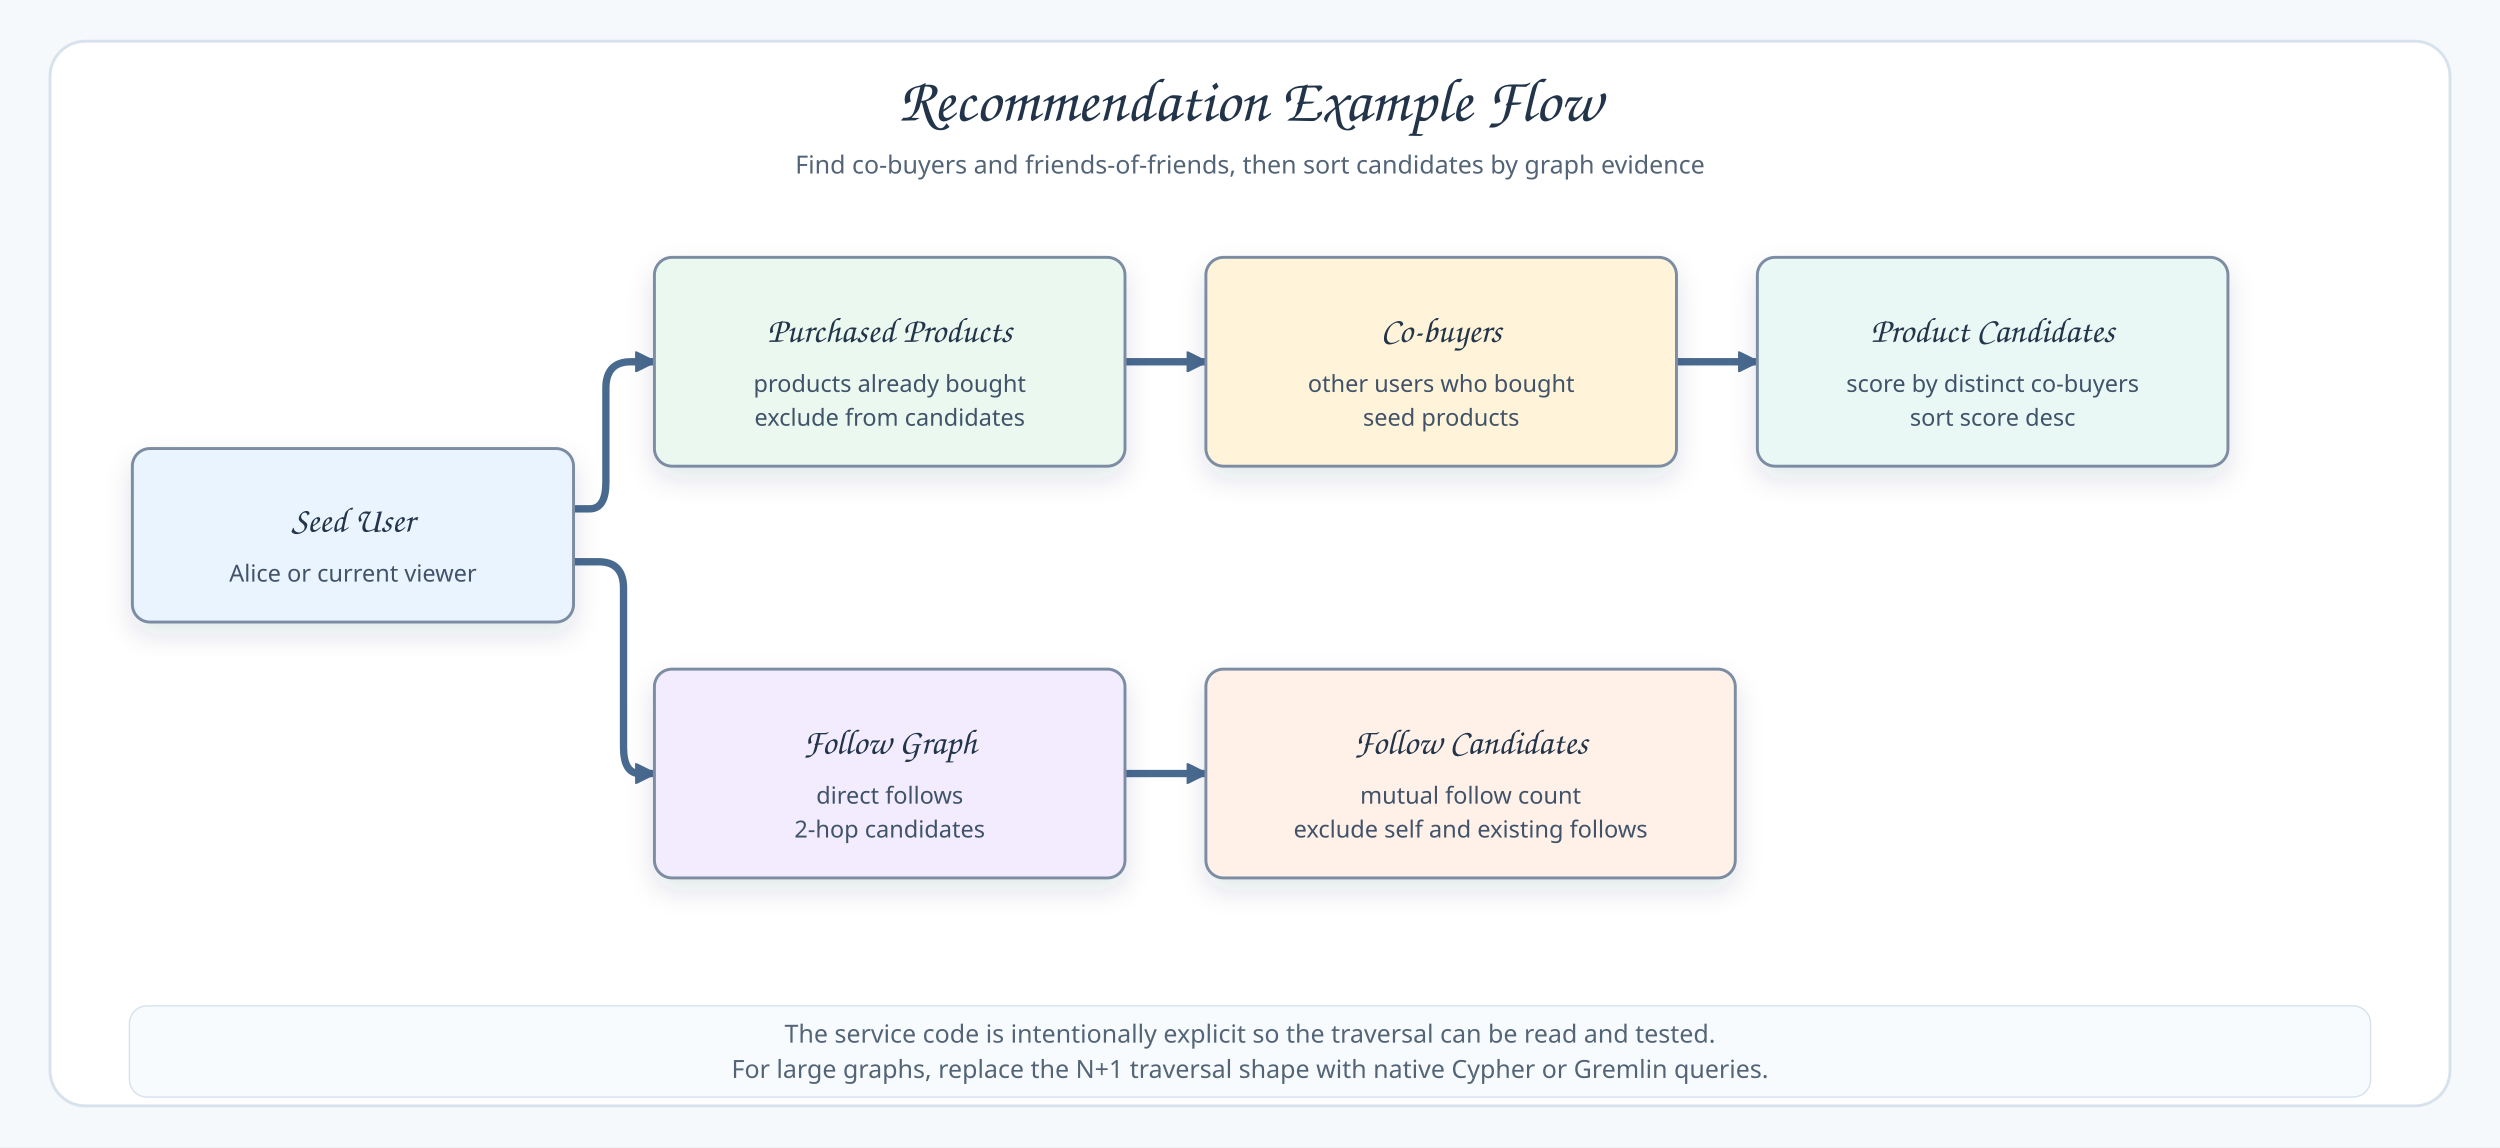
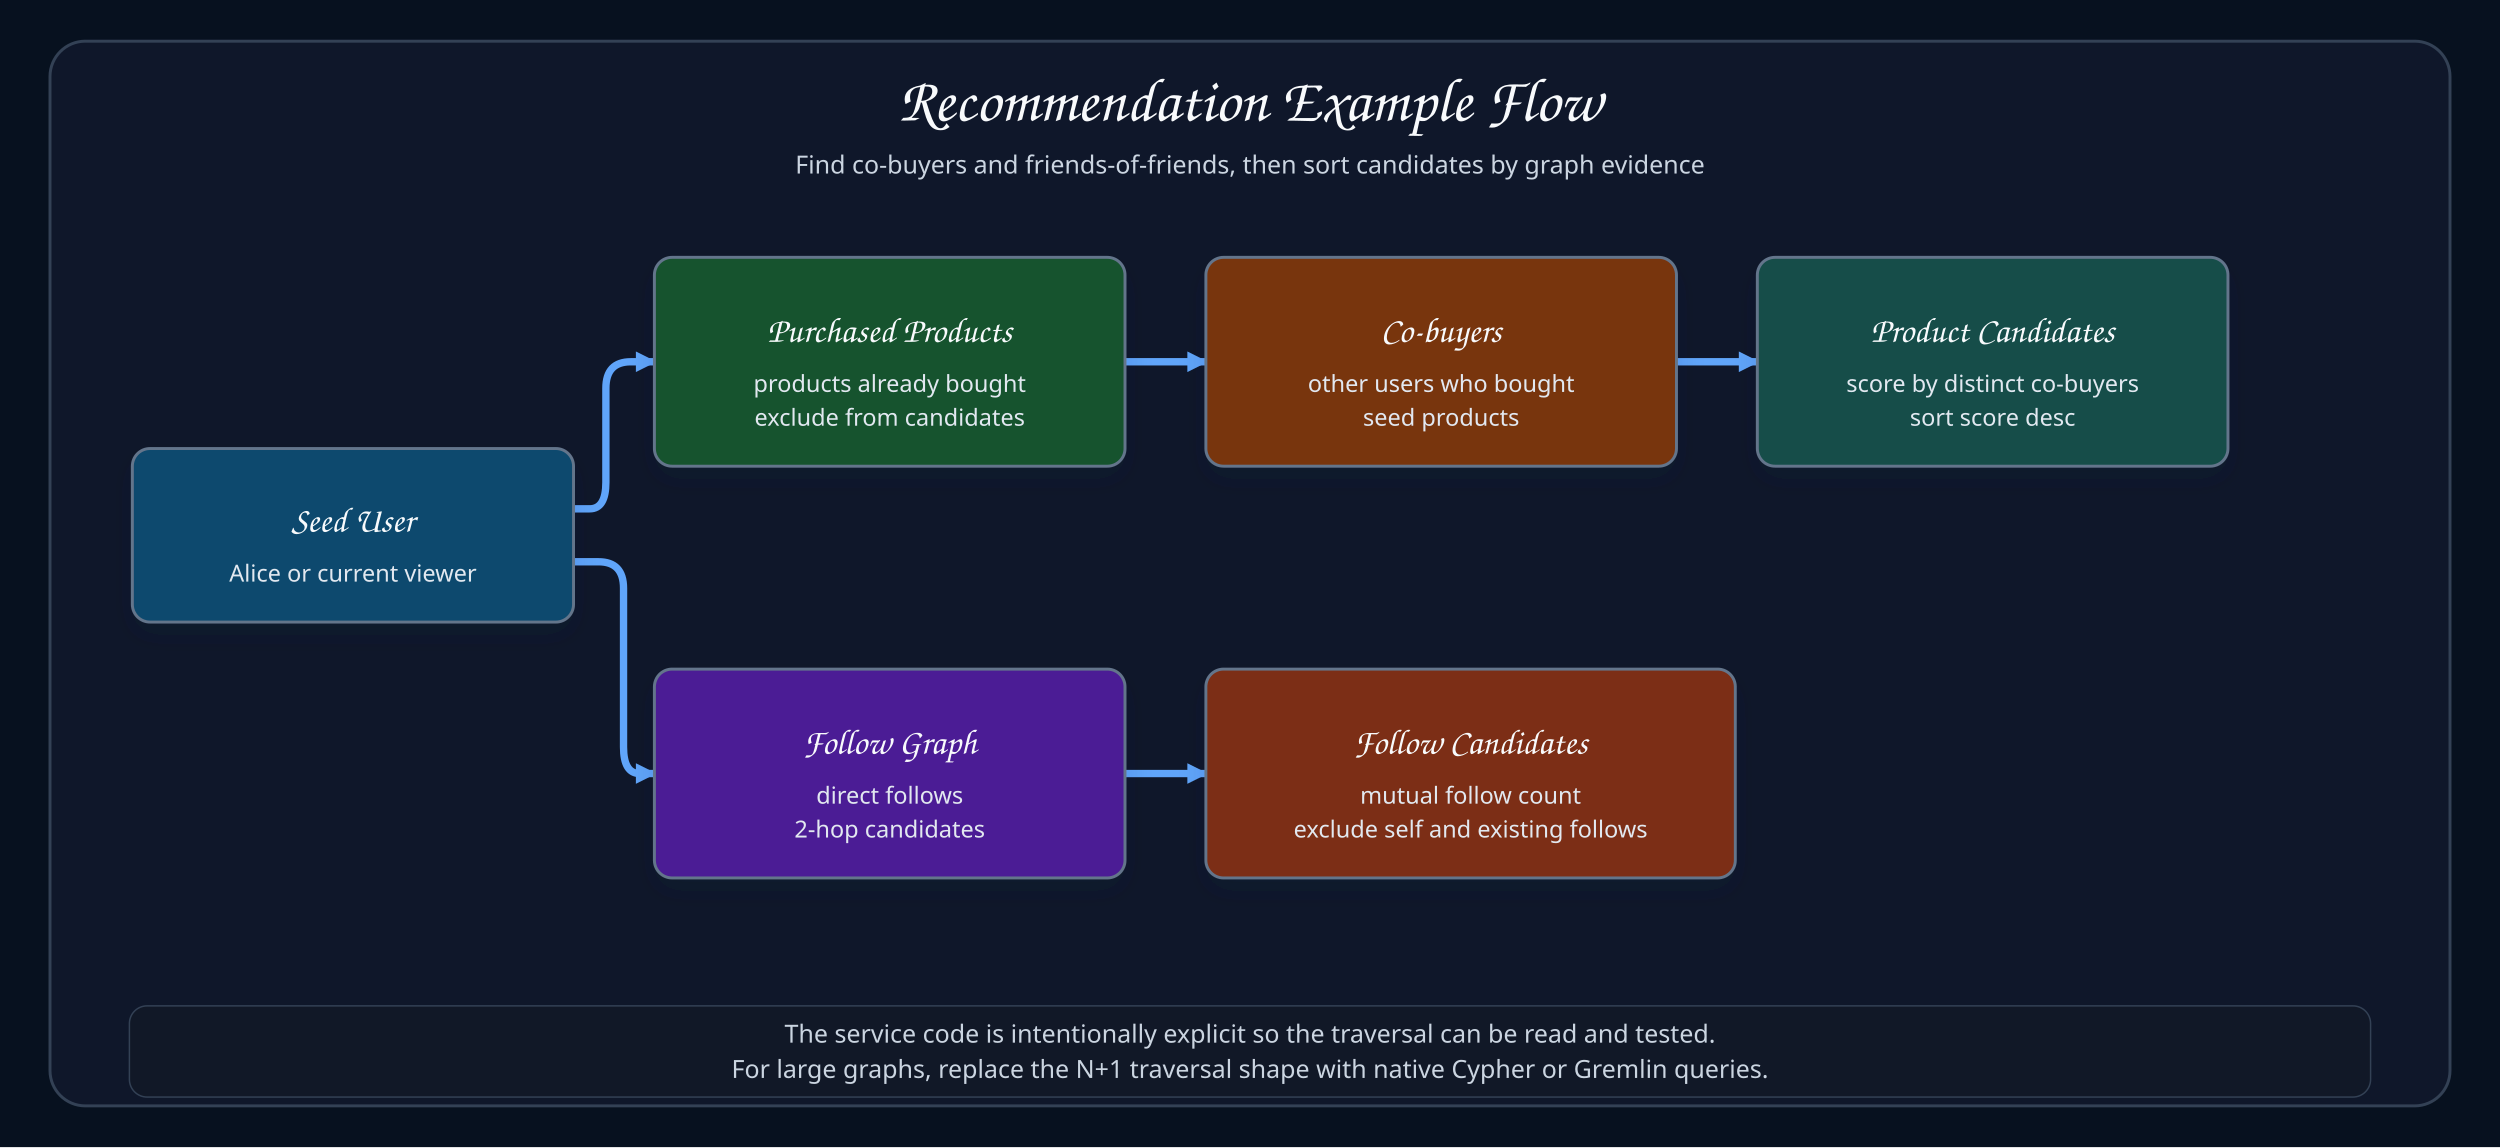
<svg xmlns="http://www.w3.org/2000/svg" width="1700" height="780" viewBox="0 0 1700 780">
  <defs>
-     <marker id="arrow" markerWidth="14" markerHeight="14" refX="13" refY="7" orient="auto" markerUnits="userSpaceOnUse">
-       <path d="M 0 0 L 14 7 L 0 14 Z" fill="#496A8F" stroke="#496A8F" />
+     <marker id="arrow" markerWidth="14" markerHeight="14" refX="9" refY="5" orient="auto" markerUnits="userSpaceOnUse" viewBox="0 0 10 10">
+       <path d="M 0 0 L 10 5 L 0 10 Z" fill="#60A5FA" />
    </marker>
    <filter id="shadow" x="-20%" y="-20%" width="140%" height="140%">
      <feDropShadow dx="0" dy="8" stdDeviation="9" flood-color="#22344A" flood-opacity="0.12" />
    </filter>
    <style>
-     .canvas{fill:#F6F9FC}.frame{fill:#FFFFFF;stroke:#D7E2EC;stroke-width:2}
-     .title{font-family:"Architects Daughter","Comic Sans MS",cursive;font-size:42px;fill:#22344A;font-weight:400}
-     .subtitle,.footer,.axis{font-family:"Comic Mono","Comic Sans MS",sans-serif;font-size:17px;fill:#536476;font-weight:400}
-     .nodeTitle,.participant{font-family:"Architects Daughter","Comic Sans MS",cursive;font-size:24px;fill:#22344A;font-weight:400}
-     .nodeBody,.labelText,.num{font-family:"Comic Mono","Comic Sans MS",sans-serif;font-size:16px;fill:#3F5269;font-weight:400}
-     .tableTitle{font-family:"Architects Daughter","Comic Sans MS",cursive;font-size:24px;fill:#22344A;font-weight:400}
-     .tableField,.edgeLabel{font-family:"Comic Mono","Comic Sans MS",sans-serif;font-size:15px;fill:#3F5269;font-weight:400}
-     .edge{fill:none;stroke:#496A8F;stroke-width:5;stroke-linecap:round;stroke-linejoin:round;marker-end:url(#arrow)}
-     .bus{fill:none;stroke:#496A8F;stroke-width:5;stroke-linecap:round;stroke-linejoin:round}
-     .lifeline{stroke:#91A6BD;stroke-width:2;stroke-dasharray:8 8}
+     .canvas{fill:#07111F}.frame{fill:#0F172A;stroke:#334155;stroke-width:2}
+     .title{font-family:"Architects Daughter","Comic Sans MS",cursive;font-size:42px;fill:#F8FAFC;font-weight:400}
+     .subtitle,.footer,.axis{font-family:"Comic Mono","Comic Sans MS",sans-serif;font-size:17px;fill:#CBD5E1;font-weight:400}
+     .nodeTitle,.participant{font-family:"Architects Daughter","Comic Sans MS",cursive;font-size:24px;fill:#F8FAFC;font-weight:400}
+     .nodeBody,.labelText,.num{font-family:"Comic Mono","Comic Sans MS",sans-serif;font-size:16px;fill:#E2E8F0;font-weight:400}
+     .tableTitle{font-family:"Architects Daughter","Comic Sans MS",cursive;font-size:24px;fill:#F8FAFC;font-weight:400}
+     .tableField,.edgeLabel{font-family:"Comic Mono","Comic Sans MS",sans-serif;font-size:15px;fill:#E2E8F0;font-weight:400}
+     .edge{fill:none;stroke:#60A5FA;stroke-width:5;stroke-linecap:round;stroke-linejoin:round;marker-end:url(#arrow)}
+     .bus{fill:none;stroke:#60A5FA;stroke-width:5;stroke-linecap:round;stroke-linejoin:round}
+     .lifeline{stroke:#64748B;stroke-width:2;stroke-dasharray:8 8}
    g[id]{filter:url(#shadow)}
  </style>
  </defs>
  <rect class="canvas" width="1700" height="780" />
  <rect class="frame" x="34" y="28" width="1632" height="724" rx="24" />
  <text class="title" x="850" y="82" text-anchor="middle">Recommendation Example Flow</text>
  <text class="subtitle" x="850" y="118" text-anchor="middle">Find co-buyers and friends-of-friends, then sort candidates by graph evidence</text>
  <path class="edge" data-connector="user-to-purchased" d="M390 346 L401 346 Q412 346 412 328 L412 264 Q412 246 429 246 L445 246" />
  <path class="edge" data-connector="purchased-to-cobuyers" d="M765 246 L820 246" />
  <path class="edge" data-connector="cobuyers-to-products" d="M1140 246 L1195 246" />
  <path class="edge" data-connector="user-to-follows" d="M390 382 L407 382 Q424 382 424 400 L424 508 Q424 526 435 526 L445 526" />
  <path class="edge" data-connector="follows-to-people" d="M765 526 L820 526" />
  <g id="user">
-     <rect x="90" y="305" width="300" height="118" rx="12" fill="#EAF4FF" stroke="#7B8CA3" stroke-width="2" />
+     <rect x="90" y="305" width="300" height="118" rx="12" fill="#0C4A6E" stroke="#64748B" stroke-width="2" />
    <text class="nodeTitle" x="240" y="361.5" text-anchor="middle">Seed User</text>
    <text class="nodeBody" x="240" y="395.5" text-anchor="middle">Alice or current viewer</text>
  </g>
  <g id="purchased">
-     <rect x="445" y="175" width="320" height="142" rx="12" fill="#EAF8EF" stroke="#7B8CA3" stroke-width="2" />
+     <rect x="445" y="175" width="320" height="142" rx="12" fill="#14532D" stroke="#64748B" stroke-width="2" />
    <text class="nodeTitle" x="605" y="232.5" text-anchor="middle">Purchased Products</text>
    <text class="nodeBody" x="605" y="266.5" text-anchor="middle">products already bought</text>
    <text class="nodeBody" x="605" y="289.5" text-anchor="middle">exclude from candidates</text>
  </g>
  <g id="cobuyers">
-     <rect x="820" y="175" width="320" height="142" rx="12" fill="#FFF4D9" stroke="#7B8CA3" stroke-width="2" />
+     <rect x="820" y="175" width="320" height="142" rx="12" fill="#78350F" stroke="#64748B" stroke-width="2" />
    <text class="nodeTitle" x="980" y="232.5" text-anchor="middle">Co-buyers</text>
    <text class="nodeBody" x="980" y="266.5" text-anchor="middle">other users who bought</text>
    <text class="nodeBody" x="980" y="289.5" text-anchor="middle">seed products</text>
  </g>
  <g id="products">
-     <rect x="1195" y="175" width="320" height="142" rx="12" fill="#E9F7F5" stroke="#7B8CA3" stroke-width="2" />
+     <rect x="1195" y="175" width="320" height="142" rx="12" fill="#134E4A" stroke="#64748B" stroke-width="2" />
    <text class="nodeTitle" x="1355" y="232.5" text-anchor="middle">Product Candidates</text>
    <text class="nodeBody" x="1355" y="266.5" text-anchor="middle">score by distinct co-buyers</text>
    <text class="nodeBody" x="1355" y="289.5" text-anchor="middle">sort score desc</text>
  </g>
  <g id="follows">
-     <rect x="445" y="455" width="320" height="142" rx="12" fill="#F3ECFF" stroke="#7B8CA3" stroke-width="2" />
+     <rect x="445" y="455" width="320" height="142" rx="12" fill="#4C1D95" stroke="#64748B" stroke-width="2" />
    <text class="nodeTitle" x="605" y="512.5" text-anchor="middle">Follow Graph</text>
    <text class="nodeBody" x="605" y="546.5" text-anchor="middle">direct follows</text>
    <text class="nodeBody" x="605" y="569.5" text-anchor="middle">2-hop candidates</text>
  </g>
  <g id="people">
-     <rect x="820" y="455" width="360" height="142" rx="12" fill="#FFF0E8" stroke="#7B8CA3" stroke-width="2" />
+     <rect x="820" y="455" width="360" height="142" rx="12" fill="#7C2D12" stroke="#64748B" stroke-width="2" />
    <text class="nodeTitle" x="1000" y="512.5" text-anchor="middle">Follow Candidates</text>
    <text class="nodeBody" x="1000" y="546.5" text-anchor="middle">mutual follow count</text>
    <text class="nodeBody" x="1000" y="569.5" text-anchor="middle">exclude self and existing follows</text>
  </g>
-   <rect x="88" y="684" width="1524" height="62" rx="12" fill="#F8FBFE" stroke="#D7E2EC" />
+   <rect x="88" y="684" width="1524" height="62" rx="12" fill="#111827" stroke="#334155" />
  <text class="footer" x="850" y="709" text-anchor="middle">The service code is intentionally explicit so the traversal can be read and tested.</text>
  <text class="footer" x="850" y="733" text-anchor="middle">For large graphs, replace the N+1 traversal shape with native Cypher or Gremlin queries.</text>
</svg>
